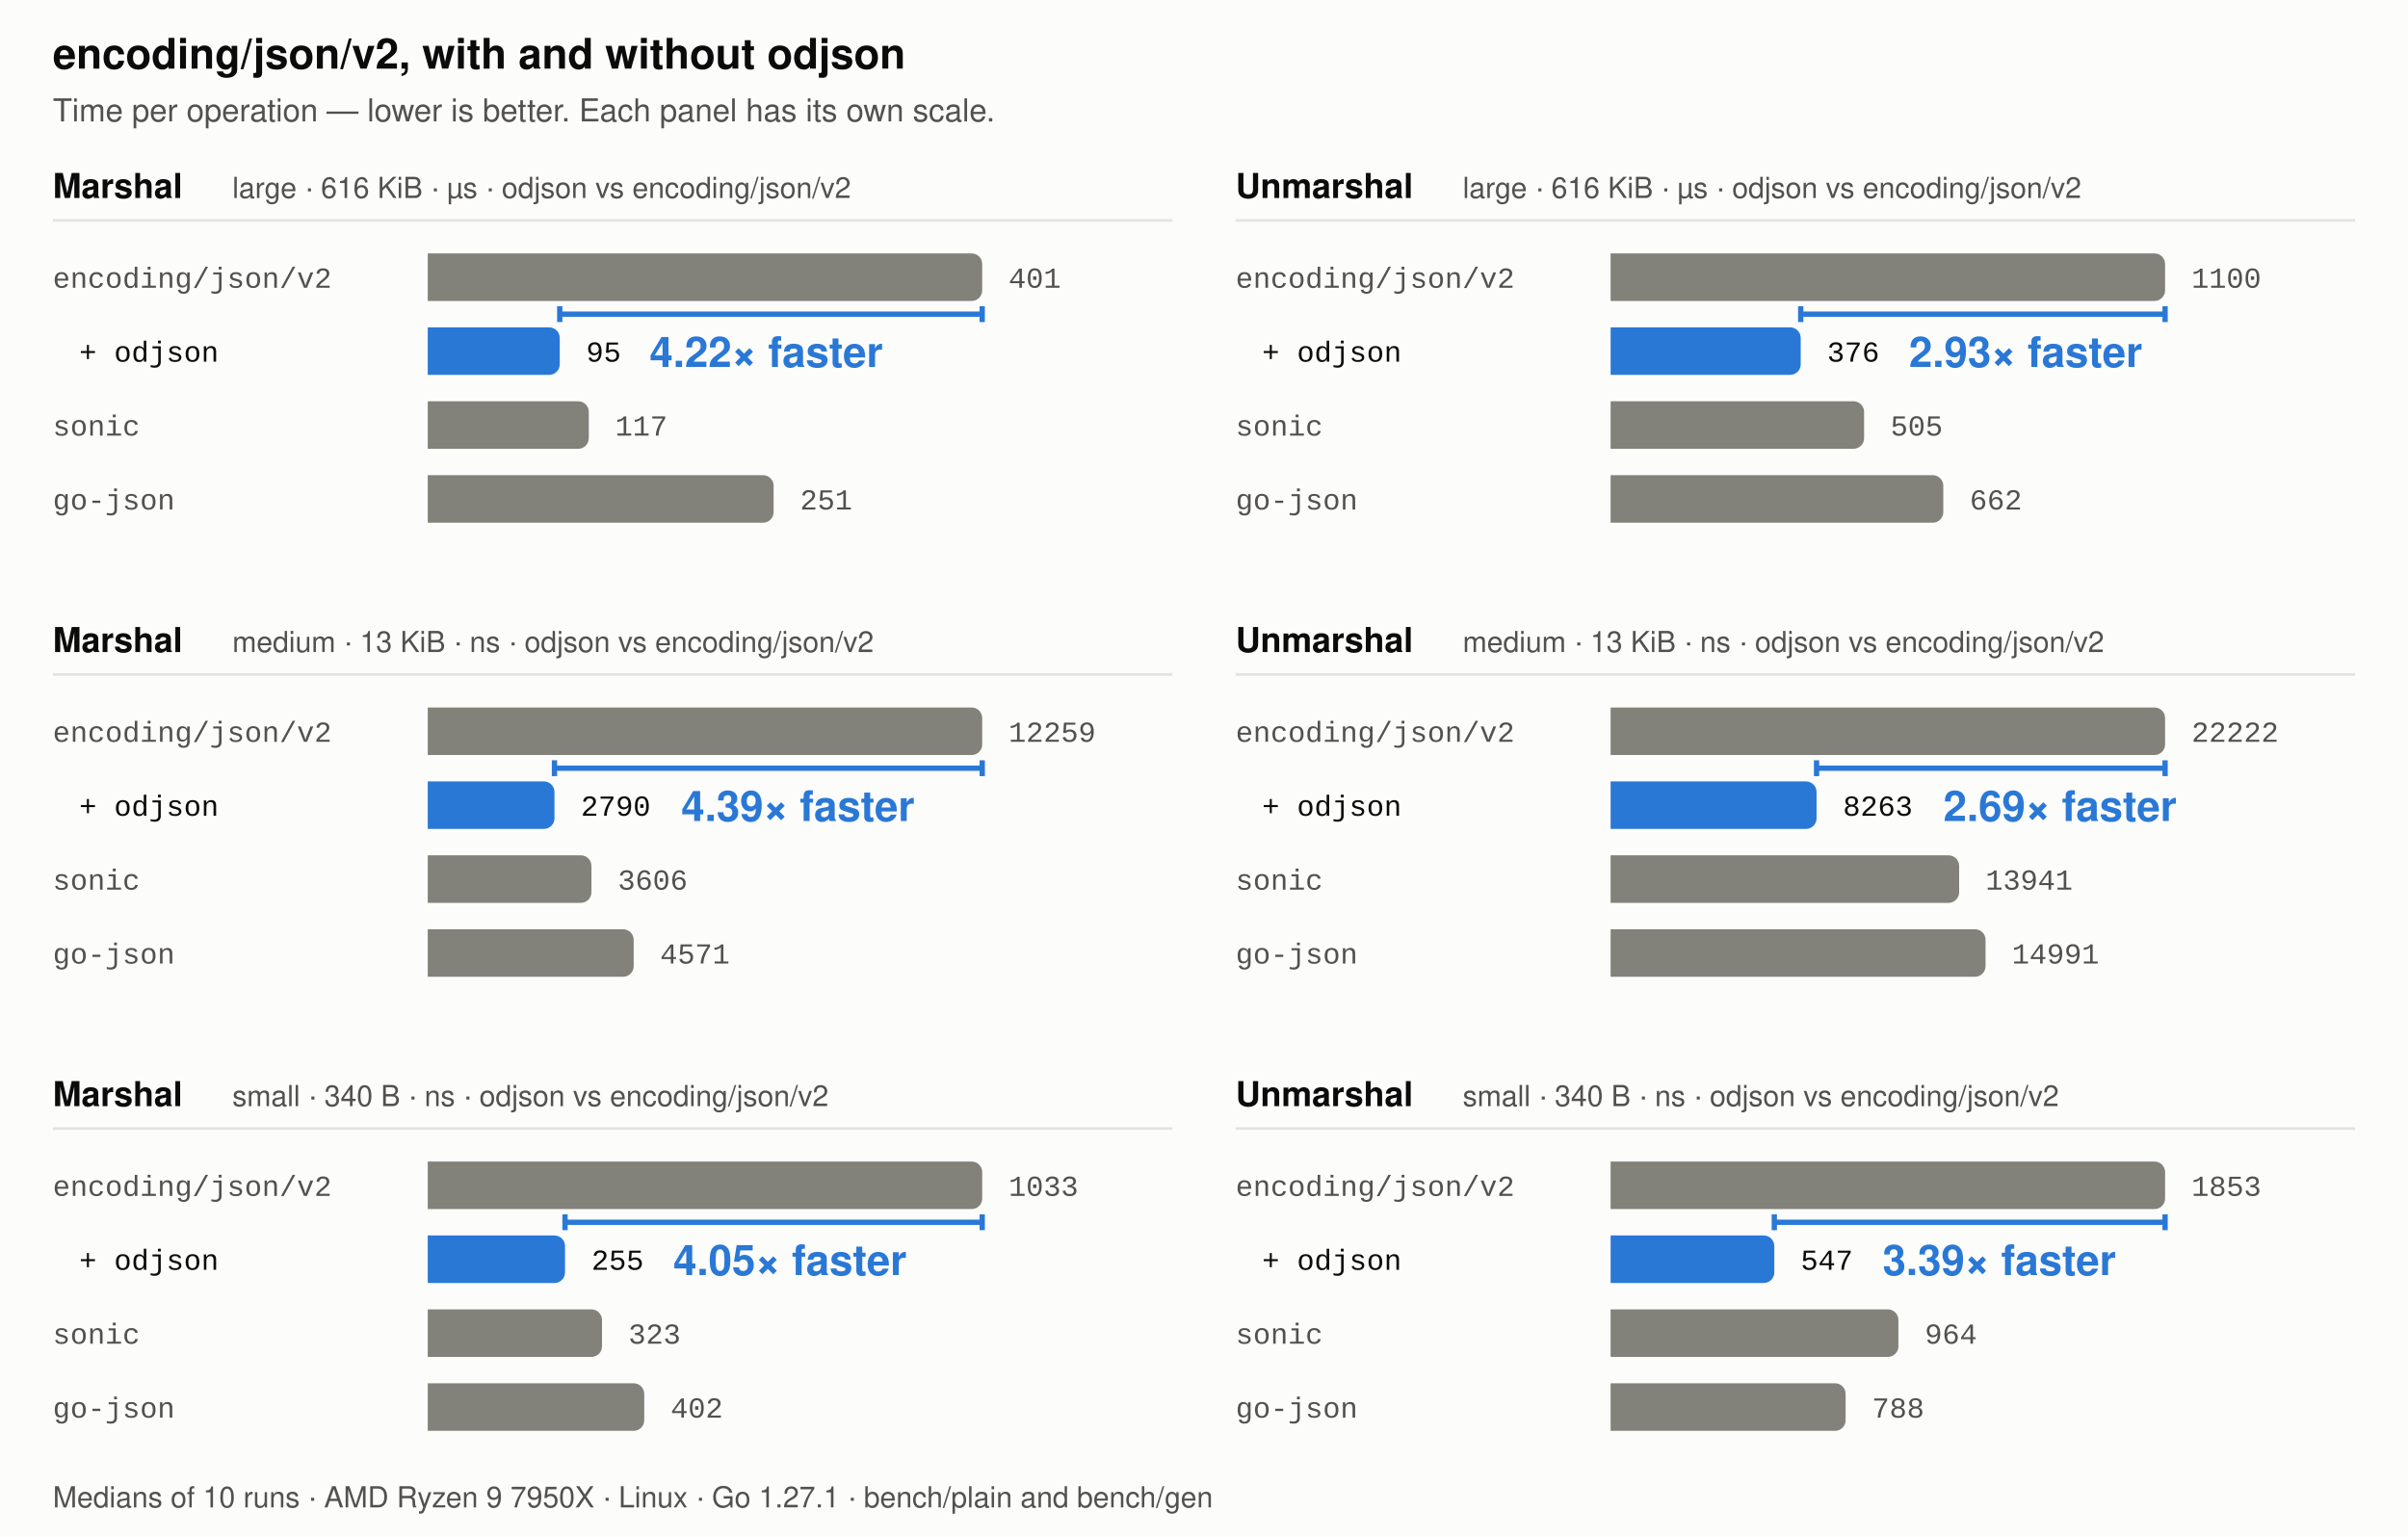
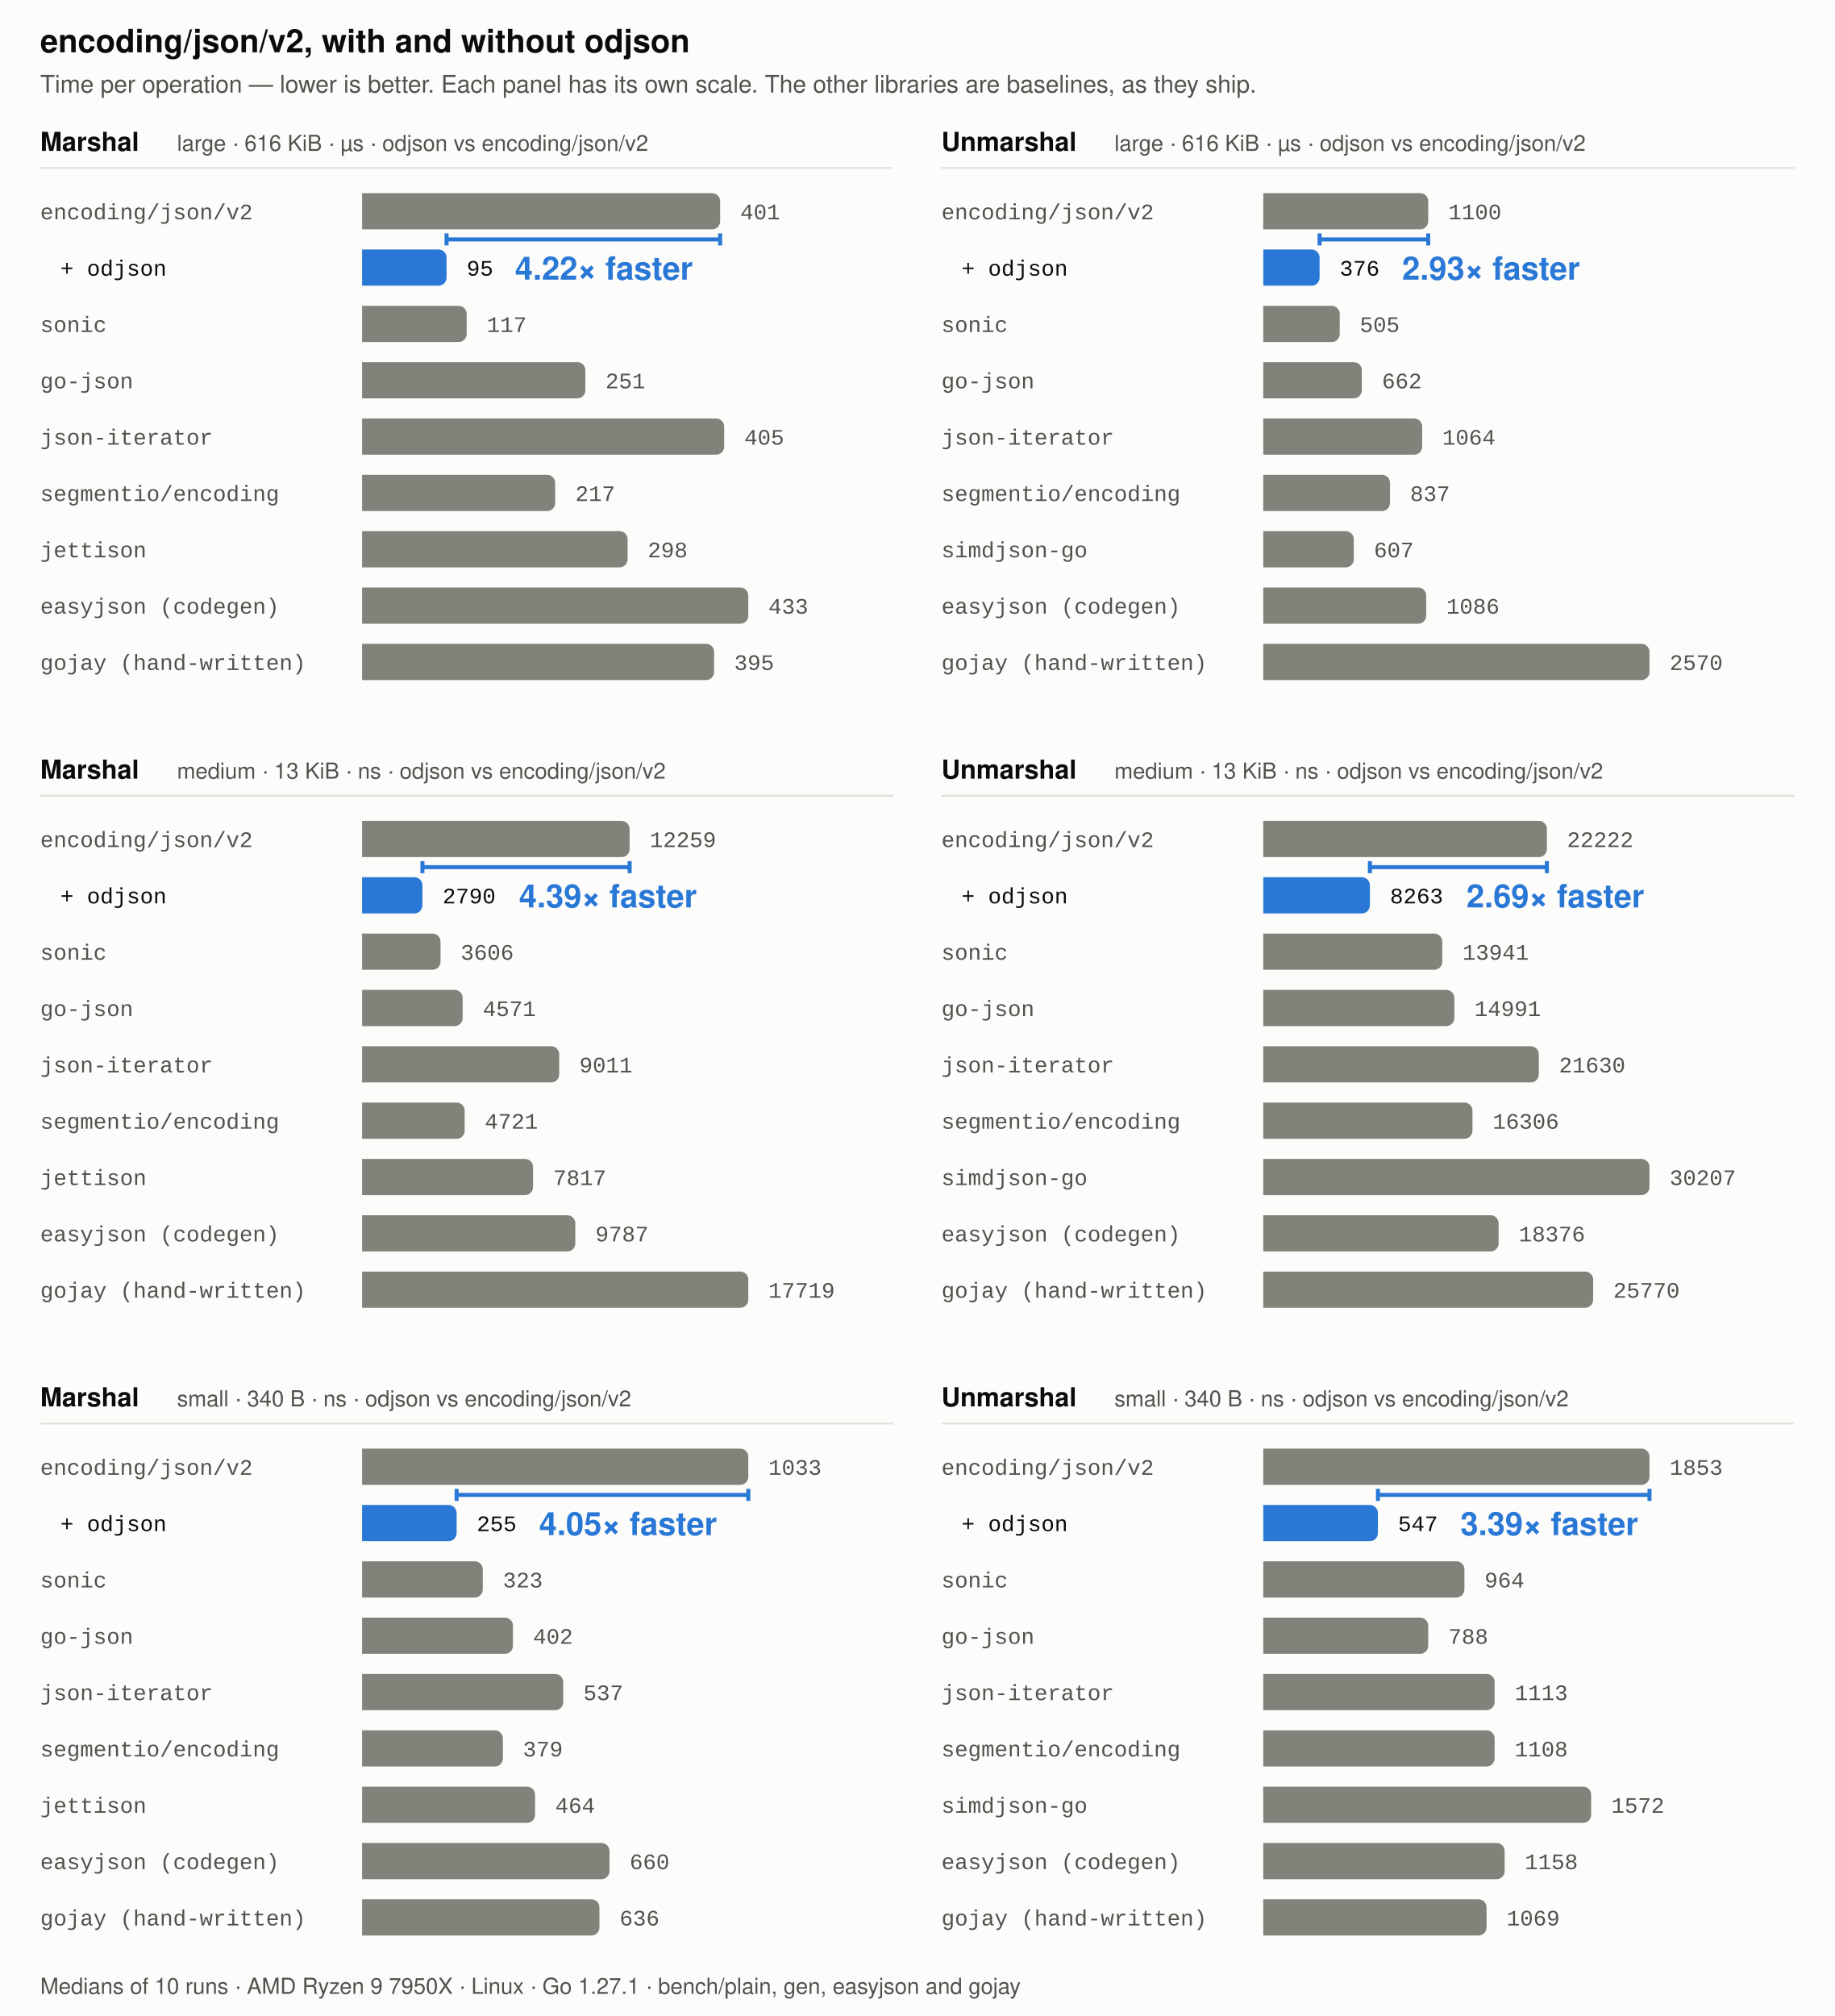
- <svg xmlns="http://www.w3.org/2000/svg" width="912" height="582" viewBox="0 0 912 582" role="img" aria-label="Benchmark comparison, lower is better. Marshal large · 616 KiB: encoding/json/v2 401 µs, + odjson 95 µs, sonic 117 µs, go-json 251 µs. Marshal medium · 13 KiB: encoding/json/v2 12259 ns, + odjson 2790 ns, sonic 3606 ns, go-json 4571 ns. Marshal small · 340 B: encoding/json/v2 1033 ns, + odjson 255 ns, sonic 323 ns, go-json 402 ns. Unmarshal large · 616 KiB: encoding/json/v2 1100 µs, + odjson 376 µs, sonic 505 µs, go-json 662 µs. Unmarshal medium · 13 KiB: encoding/json/v2 22222 ns, + odjson 8263 ns, sonic 13941 ns, go-json 14991 ns. Unmarshal small · 340 B: encoding/json/v2 1853 ns, + odjson 547 ns, sonic 964 ns, go-json 788 ns.">
+ <svg xmlns="http://www.w3.org/2000/svg" width="912" height="1002" viewBox="0 0 912 1002" role="img" aria-label="Benchmark comparison, lower is better. Marshal large · 616 KiB: encoding/json/v2 401 µs, + odjson 95 µs, sonic 117 µs, go-json 251 µs, json-iterator 405 µs, segmentio/encoding 217 µs, jettison 298 µs, easyjson (codegen) 433 µs, gojay (hand-written) 395 µs. Marshal medium · 13 KiB: encoding/json/v2 12259 ns, + odjson 2790 ns, sonic 3606 ns, go-json 4571 ns, json-iterator 9011 ns, segmentio/encoding 4721 ns, jettison 7817 ns, easyjson (codegen) 9787 ns, gojay (hand-written) 17719 ns. Marshal small · 340 B: encoding/json/v2 1033 ns, + odjson 255 ns, sonic 323 ns, go-json 402 ns, json-iterator 537 ns, segmentio/encoding 379 ns, jettison 464 ns, easyjson (codegen) 660 ns, gojay (hand-written) 636 ns. Unmarshal large · 616 KiB: encoding/json/v2 1100 µs, + odjson 376 µs, sonic 505 µs, go-json 662 µs, json-iterator 1064 µs, segmentio/encoding 837 µs, simdjson-go 607 µs, easyjson (codegen) 1086 µs, gojay (hand-written) 2570 µs. Unmarshal medium · 13 KiB: encoding/json/v2 22222 ns, + odjson 8263 ns, sonic 13941 ns, go-json 14991 ns, json-iterator 21630 ns, segmentio/encoding 16306 ns, simdjson-go 30207 ns, easyjson (codegen) 18376 ns, gojay (hand-written) 25770 ns. Unmarshal small · 340 B: encoding/json/v2 1853 ns, + odjson 547 ns, sonic 964 ns, go-json 788 ns, json-iterator 1113 ns, segmentio/encoding 1108 ns, simdjson-go 1572 ns, easyjson (codegen) 1158 ns, gojay (hand-written) 1069 ns.">
  <style>
text{font-family:-apple-system,BlinkMacSystemFont,"Segoe UI",Helvetica,Arial,sans-serif}
.mono{font-family:ui-monospace,SFMono-Regular,Menlo,Consolas,"Liberation Mono",monospace}
.t1{fill:#0b0b0b}.t2{fill:#52514e}
</style>
-   <rect width="912" height="582" fill="#fcfcfb" />
+   <rect width="912" height="1002" fill="#fcfcfb" />
  <text class="t1" x="20" y="26" font-size="16" font-weight="600">encoding/json/v2, with and without odjson</text>
-   <text class="t2" x="20" y="46" font-size="12">Time per operation — lower is better. Each panel has its own scale.</text>
+   <text class="t2" x="20" y="46" font-size="12">Time per operation — lower is better. Each panel has its own scale. The other libraries are baselines, as they ship.</text>
  <text class="t1" x="20" y="75" font-size="13" font-weight="600">Marshal</text>
  <text class="t2" x="88" y="75" font-size="11">large · 616 KiB · µs · odjson vs encoding/json/v2</text>
  <rect x="20" y="83" width="424" height="1" fill="#e4e3df" />
  <text class="mono t2" x="20" y="109" font-size="11">encoding/json/v2</text>
-   <path d="M162 96 h206 a4 4 0 0 1 4 4 v10 a4 4 0 0 1 -4 4 h-206 z" fill="#82827a" />
-   <text class="mono t2" x="382" y="109" font-size="11">401</text>
+   <path d="M180 96 h174 a4 4 0 0 1 4 4 v10 a4 4 0 0 1 -4 4 h-174 z" fill="#82827a" />
+   <text class="mono t2" x="368" y="109" font-size="11">401</text>
  <text class="mono t1" x="30" y="137" font-size="11">+ odjson</text>
-   <path d="M162 124 h46 a4 4 0 0 1 4 4 v10 a4 4 0 0 1 -4 4 h-46 z" fill="#2a78d6" />
-   <text class="mono t1" x="222" y="137" font-size="11">95</text>
-   <path d="M212 116 v6 m0 -3 H372 m0 -3 v6" stroke="#2a78d6" stroke-width="2" fill="none" />
-   <text x="246" y="139" font-size="16" font-weight="700" fill="#2a78d6">4.22× faster</text>
+   <path d="M180 124 h38 a4 4 0 0 1 4 4 v10 a4 4 0 0 1 -4 4 h-38 z" fill="#2a78d6" />
+   <text class="mono t1" x="232" y="137" font-size="11">95</text>
+   <path d="M222 116 v6 m0 -3 H358 m0 -3 v6" stroke="#2a78d6" stroke-width="2" fill="none" />
+   <text x="256" y="139" font-size="16" font-weight="700" fill="#2a78d6">4.22× faster</text>
  <text class="mono t2" x="20" y="165" font-size="11">sonic</text>
-   <path d="M162 152 h57 a4 4 0 0 1 4 4 v10 a4 4 0 0 1 -4 4 h-57 z" fill="#82827a" />
-   <text class="mono t2" x="233" y="165" font-size="11">117</text>
+   <path d="M180 152 h48 a4 4 0 0 1 4 4 v10 a4 4 0 0 1 -4 4 h-48 z" fill="#82827a" />
+   <text class="mono t2" x="242" y="165" font-size="11">117</text>
  <text class="mono t2" x="20" y="193" font-size="11">go-json</text>
-   <path d="M162 180 h127 a4 4 0 0 1 4 4 v10 a4 4 0 0 1 -4 4 h-127 z" fill="#82827a" />
-   <text class="mono t2" x="303" y="193" font-size="11">251</text>
-   <text class="t1" x="20" y="247" font-size="13" font-weight="600">Marshal</text>
-   <text class="t2" x="88" y="247" font-size="11">medium · 13 KiB · ns · odjson vs encoding/json/v2</text>
-   <rect x="20" y="255" width="424" height="1" fill="#e4e3df" />
-   <text class="mono t2" x="20" y="281" font-size="11">encoding/json/v2</text>
-   <path d="M162 268 h206 a4 4 0 0 1 4 4 v10 a4 4 0 0 1 -4 4 h-206 z" fill="#82827a" />
-   <text class="mono t2" x="382" y="281" font-size="11">12259</text>
-   <text class="mono t1" x="30" y="309" font-size="11">+ odjson</text>
-   <path d="M162 296 h44 a4 4 0 0 1 4 4 v10 a4 4 0 0 1 -4 4 h-44 z" fill="#2a78d6" />
-   <text class="mono t1" x="220" y="309" font-size="11">2790</text>
-   <path d="M210 288 v6 m0 -3 H372 m0 -3 v6" stroke="#2a78d6" stroke-width="2" fill="none" />
-   <text x="258" y="311" font-size="16" font-weight="700" fill="#2a78d6">4.39× faster</text>
-   <text class="mono t2" x="20" y="337" font-size="11">sonic</text>
-   <path d="M162 324 h58 a4 4 0 0 1 4 4 v10 a4 4 0 0 1 -4 4 h-58 z" fill="#82827a" />
-   <text class="mono t2" x="234" y="337" font-size="11">3606</text>
-   <text class="mono t2" x="20" y="365" font-size="11">go-json</text>
-   <path d="M162 352 h74 a4 4 0 0 1 4 4 v10 a4 4 0 0 1 -4 4 h-74 z" fill="#82827a" />
-   <text class="mono t2" x="250" y="365" font-size="11">4571</text>
-   <text class="t1" x="20" y="419" font-size="13" font-weight="600">Marshal</text>
-   <text class="t2" x="88" y="419" font-size="11">small · 340 B · ns · odjson vs encoding/json/v2</text>
-   <rect x="20" y="427" width="424" height="1" fill="#e4e3df" />
-   <text class="mono t2" x="20" y="453" font-size="11">encoding/json/v2</text>
-   <path d="M162 440 h206 a4 4 0 0 1 4 4 v10 a4 4 0 0 1 -4 4 h-206 z" fill="#82827a" />
-   <text class="mono t2" x="382" y="453" font-size="11">1033</text>
-   <text class="mono t1" x="30" y="481" font-size="11">+ odjson</text>
-   <path d="M162 468 h48 a4 4 0 0 1 4 4 v10 a4 4 0 0 1 -4 4 h-48 z" fill="#2a78d6" />
-   <text class="mono t1" x="224" y="481" font-size="11">255</text>
-   <path d="M214 460 v6 m0 -3 H372 m0 -3 v6" stroke="#2a78d6" stroke-width="2" fill="none" />
-   <text x="255" y="483" font-size="16" font-weight="700" fill="#2a78d6">4.05× faster</text>
-   <text class="mono t2" x="20" y="509" font-size="11">sonic</text>
-   <path d="M162 496 h62 a4 4 0 0 1 4 4 v10 a4 4 0 0 1 -4 4 h-62 z" fill="#82827a" />
-   <text class="mono t2" x="238" y="509" font-size="11">323</text>
-   <text class="mono t2" x="20" y="537" font-size="11">go-json</text>
-   <path d="M162 524 h78 a4 4 0 0 1 4 4 v10 a4 4 0 0 1 -4 4 h-78 z" fill="#82827a" />
-   <text class="mono t2" x="254" y="537" font-size="11">402</text>
+   <path d="M180 180 h107 a4 4 0 0 1 4 4 v10 a4 4 0 0 1 -4 4 h-107 z" fill="#82827a" />
+   <text class="mono t2" x="301" y="193" font-size="11">251</text>
+   <text class="mono t2" x="20" y="221" font-size="11">json-iterator</text>
+   <path d="M180 208 h176 a4 4 0 0 1 4 4 v10 a4 4 0 0 1 -4 4 h-176 z" fill="#82827a" />
+   <text class="mono t2" x="370" y="221" font-size="11">405</text>
+   <text class="mono t2" x="20" y="249" font-size="11">segmentio/encoding</text>
+   <path d="M180 236 h92 a4 4 0 0 1 4 4 v10 a4 4 0 0 1 -4 4 h-92 z" fill="#82827a" />
+   <text class="mono t2" x="286" y="249" font-size="11">217</text>
+   <text class="mono t2" x="20" y="277" font-size="11">jettison</text>
+   <path d="M180 264 h128 a4 4 0 0 1 4 4 v10 a4 4 0 0 1 -4 4 h-128 z" fill="#82827a" />
+   <text class="mono t2" x="322" y="277" font-size="11">298</text>
+   <text class="mono t2" x="20" y="305" font-size="11">easyjson (codegen)</text>
+   <path d="M180 292 h188 a4 4 0 0 1 4 4 v10 a4 4 0 0 1 -4 4 h-188 z" fill="#82827a" />
+   <text class="mono t2" x="382" y="305" font-size="11">433</text>
+   <text class="mono t2" x="20" y="333" font-size="11">gojay (hand-written)</text>
+   <path d="M180 320 h171 a4 4 0 0 1 4 4 v10 a4 4 0 0 1 -4 4 h-171 z" fill="#82827a" />
+   <text class="mono t2" x="365" y="333" font-size="11">395</text>
+   <text class="t1" x="20" y="387" font-size="13" font-weight="600">Marshal</text>
+   <text class="t2" x="88" y="387" font-size="11">medium · 13 KiB · ns · odjson vs encoding/json/v2</text>
+   <rect x="20" y="395" width="424" height="1" fill="#e4e3df" />
+   <text class="mono t2" x="20" y="421" font-size="11">encoding/json/v2</text>
+   <path d="M180 408 h129 a4 4 0 0 1 4 4 v10 a4 4 0 0 1 -4 4 h-129 z" fill="#82827a" />
+   <text class="mono t2" x="323" y="421" font-size="11">12259</text>
+   <text class="mono t1" x="30" y="449" font-size="11">+ odjson</text>
+   <path d="M180 436 h26 a4 4 0 0 1 4 4 v10 a4 4 0 0 1 -4 4 h-26 z" fill="#2a78d6" />
+   <text class="mono t1" x="220" y="449" font-size="11">2790</text>
+   <path d="M210 428 v6 m0 -3 H313 m0 -3 v6" stroke="#2a78d6" stroke-width="2" fill="none" />
+   <text x="258" y="451" font-size="16" font-weight="700" fill="#2a78d6">4.39× faster</text>
+   <text class="mono t2" x="20" y="477" font-size="11">sonic</text>
+   <path d="M180 464 h35 a4 4 0 0 1 4 4 v10 a4 4 0 0 1 -4 4 h-35 z" fill="#82827a" />
+   <text class="mono t2" x="229" y="477" font-size="11">3606</text>
+   <text class="mono t2" x="20" y="505" font-size="11">go-json</text>
+   <path d="M180 492 h46 a4 4 0 0 1 4 4 v10 a4 4 0 0 1 -4 4 h-46 z" fill="#82827a" />
+   <text class="mono t2" x="240" y="505" font-size="11">4571</text>
+   <text class="mono t2" x="20" y="533" font-size="11">json-iterator</text>
+   <path d="M180 520 h94 a4 4 0 0 1 4 4 v10 a4 4 0 0 1 -4 4 h-94 z" fill="#82827a" />
+   <text class="mono t2" x="288" y="533" font-size="11">9011</text>
+   <text class="mono t2" x="20" y="561" font-size="11">segmentio/encoding</text>
+   <path d="M180 548 h47 a4 4 0 0 1 4 4 v10 a4 4 0 0 1 -4 4 h-47 z" fill="#82827a" />
+   <text class="mono t2" x="241" y="561" font-size="11">4721</text>
+   <text class="mono t2" x="20" y="589" font-size="11">jettison</text>
+   <path d="M180 576 h81 a4 4 0 0 1 4 4 v10 a4 4 0 0 1 -4 4 h-81 z" fill="#82827a" />
+   <text class="mono t2" x="275" y="589" font-size="11">7817</text>
+   <text class="mono t2" x="20" y="617" font-size="11">easyjson (codegen)</text>
+   <path d="M180 604 h102 a4 4 0 0 1 4 4 v10 a4 4 0 0 1 -4 4 h-102 z" fill="#82827a" />
+   <text class="mono t2" x="296" y="617" font-size="11">9787</text>
+   <text class="mono t2" x="20" y="645" font-size="11">gojay (hand-written)</text>
+   <path d="M180 632 h188 a4 4 0 0 1 4 4 v10 a4 4 0 0 1 -4 4 h-188 z" fill="#82827a" />
+   <text class="mono t2" x="382" y="645" font-size="11">17719</text>
+   <text class="t1" x="20" y="699" font-size="13" font-weight="600">Marshal</text>
+   <text class="t2" x="88" y="699" font-size="11">small · 340 B · ns · odjson vs encoding/json/v2</text>
+   <rect x="20" y="707" width="424" height="1" fill="#e4e3df" />
+   <text class="mono t2" x="20" y="733" font-size="11">encoding/json/v2</text>
+   <path d="M180 720 h188 a4 4 0 0 1 4 4 v10 a4 4 0 0 1 -4 4 h-188 z" fill="#82827a" />
+   <text class="mono t2" x="382" y="733" font-size="11">1033</text>
+   <text class="mono t1" x="30" y="761" font-size="11">+ odjson</text>
+   <path d="M180 748 h43 a4 4 0 0 1 4 4 v10 a4 4 0 0 1 -4 4 h-43 z" fill="#2a78d6" />
+   <text class="mono t1" x="237" y="761" font-size="11">255</text>
+   <path d="M227 740 v6 m0 -3 H372 m0 -3 v6" stroke="#2a78d6" stroke-width="2" fill="none" />
+   <text x="268" y="763" font-size="16" font-weight="700" fill="#2a78d6">4.05× faster</text>
+   <text class="mono t2" x="20" y="789" font-size="11">sonic</text>
+   <path d="M180 776 h56 a4 4 0 0 1 4 4 v10 a4 4 0 0 1 -4 4 h-56 z" fill="#82827a" />
+   <text class="mono t2" x="250" y="789" font-size="11">323</text>
+   <text class="mono t2" x="20" y="817" font-size="11">go-json</text>
+   <path d="M180 804 h71 a4 4 0 0 1 4 4 v10 a4 4 0 0 1 -4 4 h-71 z" fill="#82827a" />
+   <text class="mono t2" x="265" y="817" font-size="11">402</text>
+   <text class="mono t2" x="20" y="845" font-size="11">json-iterator</text>
+   <path d="M180 832 h96 a4 4 0 0 1 4 4 v10 a4 4 0 0 1 -4 4 h-96 z" fill="#82827a" />
+   <text class="mono t2" x="290" y="845" font-size="11">537</text>
+   <text class="mono t2" x="20" y="873" font-size="11">segmentio/encoding</text>
+   <path d="M180 860 h66 a4 4 0 0 1 4 4 v10 a4 4 0 0 1 -4 4 h-66 z" fill="#82827a" />
+   <text class="mono t2" x="260" y="873" font-size="11">379</text>
+   <text class="mono t2" x="20" y="901" font-size="11">jettison</text>
+   <path d="M180 888 h82 a4 4 0 0 1 4 4 v10 a4 4 0 0 1 -4 4 h-82 z" fill="#82827a" />
+   <text class="mono t2" x="276" y="901" font-size="11">464</text>
+   <text class="mono t2" x="20" y="929" font-size="11">easyjson (codegen)</text>
+   <path d="M180 916 h119 a4 4 0 0 1 4 4 v10 a4 4 0 0 1 -4 4 h-119 z" fill="#82827a" />
+   <text class="mono t2" x="313" y="929" font-size="11">660</text>
+   <text class="mono t2" x="20" y="957" font-size="11">gojay (hand-written)</text>
+   <path d="M180 944 h114 a4 4 0 0 1 4 4 v10 a4 4 0 0 1 -4 4 h-114 z" fill="#82827a" />
+   <text class="mono t2" x="308" y="957" font-size="11">636</text>
  <text class="t1" x="468" y="75" font-size="13" font-weight="600">Unmarshal</text>
  <text class="t2" x="554" y="75" font-size="11">large · 616 KiB · µs · odjson vs encoding/json/v2</text>
  <rect x="468" y="83" width="424" height="1" fill="#e4e3df" />
  <text class="mono t2" x="468" y="109" font-size="11">encoding/json/v2</text>
-   <path d="M610 96 h206 a4 4 0 0 1 4 4 v10 a4 4 0 0 1 -4 4 h-206 z" fill="#82827a" />
-   <text class="mono t2" x="830" y="109" font-size="11">1100</text>
+   <path d="M628 96 h78 a4 4 0 0 1 4 4 v10 a4 4 0 0 1 -4 4 h-78 z" fill="#82827a" />
+   <text class="mono t2" x="720" y="109" font-size="11">1100</text>
  <text class="mono t1" x="478" y="137" font-size="11">+ odjson</text>
-   <path d="M610 124 h68 a4 4 0 0 1 4 4 v10 a4 4 0 0 1 -4 4 h-68 z" fill="#2a78d6" />
-   <text class="mono t1" x="692" y="137" font-size="11">376</text>
-   <path d="M682 116 v6 m0 -3 H820 m0 -3 v6" stroke="#2a78d6" stroke-width="2" fill="none" />
-   <text x="723" y="139" font-size="16" font-weight="700" fill="#2a78d6">2.93× faster</text>
+   <path d="M628 124 h24 a4 4 0 0 1 4 4 v10 a4 4 0 0 1 -4 4 h-24 z" fill="#2a78d6" />
+   <text class="mono t1" x="666" y="137" font-size="11">376</text>
+   <path d="M656 116 v6 m0 -3 H710 m0 -3 v6" stroke="#2a78d6" stroke-width="2" fill="none" />
+   <text x="697" y="139" font-size="16" font-weight="700" fill="#2a78d6">2.93× faster</text>
  <text class="mono t2" x="468" y="165" font-size="11">sonic</text>
-   <path d="M610 152 h92 a4 4 0 0 1 4 4 v10 a4 4 0 0 1 -4 4 h-92 z" fill="#82827a" />
-   <text class="mono t2" x="716" y="165" font-size="11">505</text>
+   <path d="M628 152 h34 a4 4 0 0 1 4 4 v10 a4 4 0 0 1 -4 4 h-34 z" fill="#82827a" />
+   <text class="mono t2" x="676" y="165" font-size="11">505</text>
  <text class="mono t2" x="468" y="193" font-size="11">go-json</text>
-   <path d="M610 180 h122 a4 4 0 0 1 4 4 v10 a4 4 0 0 1 -4 4 h-122 z" fill="#82827a" />
-   <text class="mono t2" x="746" y="193" font-size="11">662</text>
-   <text class="t1" x="468" y="247" font-size="13" font-weight="600">Unmarshal</text>
-   <text class="t2" x="554" y="247" font-size="11">medium · 13 KiB · ns · odjson vs encoding/json/v2</text>
-   <rect x="468" y="255" width="424" height="1" fill="#e4e3df" />
-   <text class="mono t2" x="468" y="281" font-size="11">encoding/json/v2</text>
-   <path d="M610 268 h206 a4 4 0 0 1 4 4 v10 a4 4 0 0 1 -4 4 h-206 z" fill="#82827a" />
-   <text class="mono t2" x="830" y="281" font-size="11">22222</text>
-   <text class="mono t1" x="478" y="309" font-size="11">+ odjson</text>
-   <path d="M610 296 h74 a4 4 0 0 1 4 4 v10 a4 4 0 0 1 -4 4 h-74 z" fill="#2a78d6" />
-   <text class="mono t1" x="698" y="309" font-size="11">8263</text>
-   <path d="M688 288 v6 m0 -3 H820 m0 -3 v6" stroke="#2a78d6" stroke-width="2" fill="none" />
-   <text x="736" y="311" font-size="16" font-weight="700" fill="#2a78d6">2.69× faster</text>
-   <text class="mono t2" x="468" y="337" font-size="11">sonic</text>
-   <path d="M610 324 h128 a4 4 0 0 1 4 4 v10 a4 4 0 0 1 -4 4 h-128 z" fill="#82827a" />
-   <text class="mono t2" x="752" y="337" font-size="11">13941</text>
-   <text class="mono t2" x="468" y="365" font-size="11">go-json</text>
-   <path d="M610 352 h138 a4 4 0 0 1 4 4 v10 a4 4 0 0 1 -4 4 h-138 z" fill="#82827a" />
-   <text class="mono t2" x="762" y="365" font-size="11">14991</text>
-   <text class="t1" x="468" y="419" font-size="13" font-weight="600">Unmarshal</text>
-   <text class="t2" x="554" y="419" font-size="11">small · 340 B · ns · odjson vs encoding/json/v2</text>
-   <rect x="468" y="427" width="424" height="1" fill="#e4e3df" />
-   <text class="mono t2" x="468" y="453" font-size="11">encoding/json/v2</text>
-   <path d="M610 440 h206 a4 4 0 0 1 4 4 v10 a4 4 0 0 1 -4 4 h-206 z" fill="#82827a" />
-   <text class="mono t2" x="830" y="453" font-size="11">1853</text>
-   <text class="mono t1" x="478" y="481" font-size="11">+ odjson</text>
-   <path d="M610 468 h58 a4 4 0 0 1 4 4 v10 a4 4 0 0 1 -4 4 h-58 z" fill="#2a78d6" />
-   <text class="mono t1" x="682" y="481" font-size="11">547</text>
-   <path d="M672 460 v6 m0 -3 H820 m0 -3 v6" stroke="#2a78d6" stroke-width="2" fill="none" />
-   <text x="713" y="483" font-size="16" font-weight="700" fill="#2a78d6">3.39× faster</text>
-   <text class="mono t2" x="468" y="509" font-size="11">sonic</text>
-   <path d="M610 496 h105 a4 4 0 0 1 4 4 v10 a4 4 0 0 1 -4 4 h-105 z" fill="#82827a" />
-   <text class="mono t2" x="729" y="509" font-size="11">964</text>
-   <text class="mono t2" x="468" y="537" font-size="11">go-json</text>
-   <path d="M610 524 h85 a4 4 0 0 1 4 4 v10 a4 4 0 0 1 -4 4 h-85 z" fill="#82827a" />
-   <text class="mono t2" x="709" y="537" font-size="11">788</text>
-   <text class="t2" x="20" y="571" font-size="11">Medians of 10 runs · AMD Ryzen 9 7950X · Linux · Go 1.27.1 · bench/plain and bench/gen</text>
+   <path d="M628 180 h45 a4 4 0 0 1 4 4 v10 a4 4 0 0 1 -4 4 h-45 z" fill="#82827a" />
+   <text class="mono t2" x="687" y="193" font-size="11">662</text>
+   <text class="mono t2" x="468" y="221" font-size="11">json-iterator</text>
+   <path d="M628 208 h75 a4 4 0 0 1 4 4 v10 a4 4 0 0 1 -4 4 h-75 z" fill="#82827a" />
+   <text class="mono t2" x="717" y="221" font-size="11">1064</text>
+   <text class="mono t2" x="468" y="249" font-size="11">segmentio/encoding</text>
+   <path d="M628 236 h59 a4 4 0 0 1 4 4 v10 a4 4 0 0 1 -4 4 h-59 z" fill="#82827a" />
+   <text class="mono t2" x="701" y="249" font-size="11">837</text>
+   <text class="mono t2" x="468" y="277" font-size="11">simdjson-go</text>
+   <path d="M628 264 h41 a4 4 0 0 1 4 4 v10 a4 4 0 0 1 -4 4 h-41 z" fill="#82827a" />
+   <text class="mono t2" x="683" y="277" font-size="11">607</text>
+   <text class="mono t2" x="468" y="305" font-size="11">easyjson (codegen)</text>
+   <path d="M628 292 h77 a4 4 0 0 1 4 4 v10 a4 4 0 0 1 -4 4 h-77 z" fill="#82827a" />
+   <text class="mono t2" x="719" y="305" font-size="11">1086</text>
+   <text class="mono t2" x="468" y="333" font-size="11">gojay (hand-written)</text>
+   <path d="M628 320 h188 a4 4 0 0 1 4 4 v10 a4 4 0 0 1 -4 4 h-188 z" fill="#82827a" />
+   <text class="mono t2" x="830" y="333" font-size="11">2570</text>
+   <text class="t1" x="468" y="387" font-size="13" font-weight="600">Unmarshal</text>
+   <text class="t2" x="554" y="387" font-size="11">medium · 13 KiB · ns · odjson vs encoding/json/v2</text>
+   <rect x="468" y="395" width="424" height="1" fill="#e4e3df" />
+   <text class="mono t2" x="468" y="421" font-size="11">encoding/json/v2</text>
+   <path d="M628 408 h137 a4 4 0 0 1 4 4 v10 a4 4 0 0 1 -4 4 h-137 z" fill="#82827a" />
+   <text class="mono t2" x="779" y="421" font-size="11">22222</text>
+   <text class="mono t1" x="478" y="449" font-size="11">+ odjson</text>
+   <path d="M628 436 h49 a4 4 0 0 1 4 4 v10 a4 4 0 0 1 -4 4 h-49 z" fill="#2a78d6" />
+   <text class="mono t1" x="691" y="449" font-size="11">8263</text>
+   <path d="M681 428 v6 m0 -3 H769 m0 -3 v6" stroke="#2a78d6" stroke-width="2" fill="none" />
+   <text x="729" y="451" font-size="16" font-weight="700" fill="#2a78d6">2.69× faster</text>
+   <text class="mono t2" x="468" y="477" font-size="11">sonic</text>
+   <path d="M628 464 h85 a4 4 0 0 1 4 4 v10 a4 4 0 0 1 -4 4 h-85 z" fill="#82827a" />
+   <text class="mono t2" x="727" y="477" font-size="11">13941</text>
+   <text class="mono t2" x="468" y="505" font-size="11">go-json</text>
+   <path d="M628 492 h91 a4 4 0 0 1 4 4 v10 a4 4 0 0 1 -4 4 h-91 z" fill="#82827a" />
+   <text class="mono t2" x="733" y="505" font-size="11">14991</text>
+   <text class="mono t2" x="468" y="533" font-size="11">json-iterator</text>
+   <path d="M628 520 h133 a4 4 0 0 1 4 4 v10 a4 4 0 0 1 -4 4 h-133 z" fill="#82827a" />
+   <text class="mono t2" x="775" y="533" font-size="11">21630</text>
+   <text class="mono t2" x="468" y="561" font-size="11">segmentio/encoding</text>
+   <path d="M628 548 h100 a4 4 0 0 1 4 4 v10 a4 4 0 0 1 -4 4 h-100 z" fill="#82827a" />
+   <text class="mono t2" x="742" y="561" font-size="11">16306</text>
+   <text class="mono t2" x="468" y="589" font-size="11">simdjson-go</text>
+   <path d="M628 576 h188 a4 4 0 0 1 4 4 v10 a4 4 0 0 1 -4 4 h-188 z" fill="#82827a" />
+   <text class="mono t2" x="830" y="589" font-size="11">30207</text>
+   <text class="mono t2" x="468" y="617" font-size="11">easyjson (codegen)</text>
+   <path d="M628 604 h113 a4 4 0 0 1 4 4 v10 a4 4 0 0 1 -4 4 h-113 z" fill="#82827a" />
+   <text class="mono t2" x="755" y="617" font-size="11">18376</text>
+   <text class="mono t2" x="468" y="645" font-size="11">gojay (hand-written)</text>
+   <path d="M628 632 h160 a4 4 0 0 1 4 4 v10 a4 4 0 0 1 -4 4 h-160 z" fill="#82827a" />
+   <text class="mono t2" x="802" y="645" font-size="11">25770</text>
+   <text class="t1" x="468" y="699" font-size="13" font-weight="600">Unmarshal</text>
+   <text class="t2" x="554" y="699" font-size="11">small · 340 B · ns · odjson vs encoding/json/v2</text>
+   <rect x="468" y="707" width="424" height="1" fill="#e4e3df" />
+   <text class="mono t2" x="468" y="733" font-size="11">encoding/json/v2</text>
+   <path d="M628 720 h188 a4 4 0 0 1 4 4 v10 a4 4 0 0 1 -4 4 h-188 z" fill="#82827a" />
+   <text class="mono t2" x="830" y="733" font-size="11">1853</text>
+   <text class="mono t1" x="478" y="761" font-size="11">+ odjson</text>
+   <path d="M628 748 h53 a4 4 0 0 1 4 4 v10 a4 4 0 0 1 -4 4 h-53 z" fill="#2a78d6" />
+   <text class="mono t1" x="695" y="761" font-size="11">547</text>
+   <path d="M685 740 v6 m0 -3 H820 m0 -3 v6" stroke="#2a78d6" stroke-width="2" fill="none" />
+   <text x="726" y="763" font-size="16" font-weight="700" fill="#2a78d6">3.39× faster</text>
+   <text class="mono t2" x="468" y="789" font-size="11">sonic</text>
+   <path d="M628 776 h96 a4 4 0 0 1 4 4 v10 a4 4 0 0 1 -4 4 h-96 z" fill="#82827a" />
+   <text class="mono t2" x="738" y="789" font-size="11">964</text>
+   <text class="mono t2" x="468" y="817" font-size="11">go-json</text>
+   <path d="M628 804 h78 a4 4 0 0 1 4 4 v10 a4 4 0 0 1 -4 4 h-78 z" fill="#82827a" />
+   <text class="mono t2" x="720" y="817" font-size="11">788</text>
+   <text class="mono t2" x="468" y="845" font-size="11">json-iterator</text>
+   <path d="M628 832 h111 a4 4 0 0 1 4 4 v10 a4 4 0 0 1 -4 4 h-111 z" fill="#82827a" />
+   <text class="mono t2" x="753" y="845" font-size="11">1113</text>
+   <text class="mono t2" x="468" y="873" font-size="11">segmentio/encoding</text>
+   <path d="M628 860 h111 a4 4 0 0 1 4 4 v10 a4 4 0 0 1 -4 4 h-111 z" fill="#82827a" />
+   <text class="mono t2" x="753" y="873" font-size="11">1108</text>
+   <text class="mono t2" x="468" y="901" font-size="11">simdjson-go</text>
+   <path d="M628 888 h159 a4 4 0 0 1 4 4 v10 a4 4 0 0 1 -4 4 h-159 z" fill="#82827a" />
+   <text class="mono t2" x="801" y="901" font-size="11">1572</text>
+   <text class="mono t2" x="468" y="929" font-size="11">easyjson (codegen)</text>
+   <path d="M628 916 h116 a4 4 0 0 1 4 4 v10 a4 4 0 0 1 -4 4 h-116 z" fill="#82827a" />
+   <text class="mono t2" x="758" y="929" font-size="11">1158</text>
+   <text class="mono t2" x="468" y="957" font-size="11">gojay (hand-written)</text>
+   <path d="M628 944 h107 a4 4 0 0 1 4 4 v10 a4 4 0 0 1 -4 4 h-107 z" fill="#82827a" />
+   <text class="mono t2" x="749" y="957" font-size="11">1069</text>
+   <text class="t2" x="20" y="991" font-size="11">Medians of 10 runs · AMD Ryzen 9 7950X · Linux · Go 1.27.1 · bench/plain, gen, easyjson and gojay</text>
</svg>
